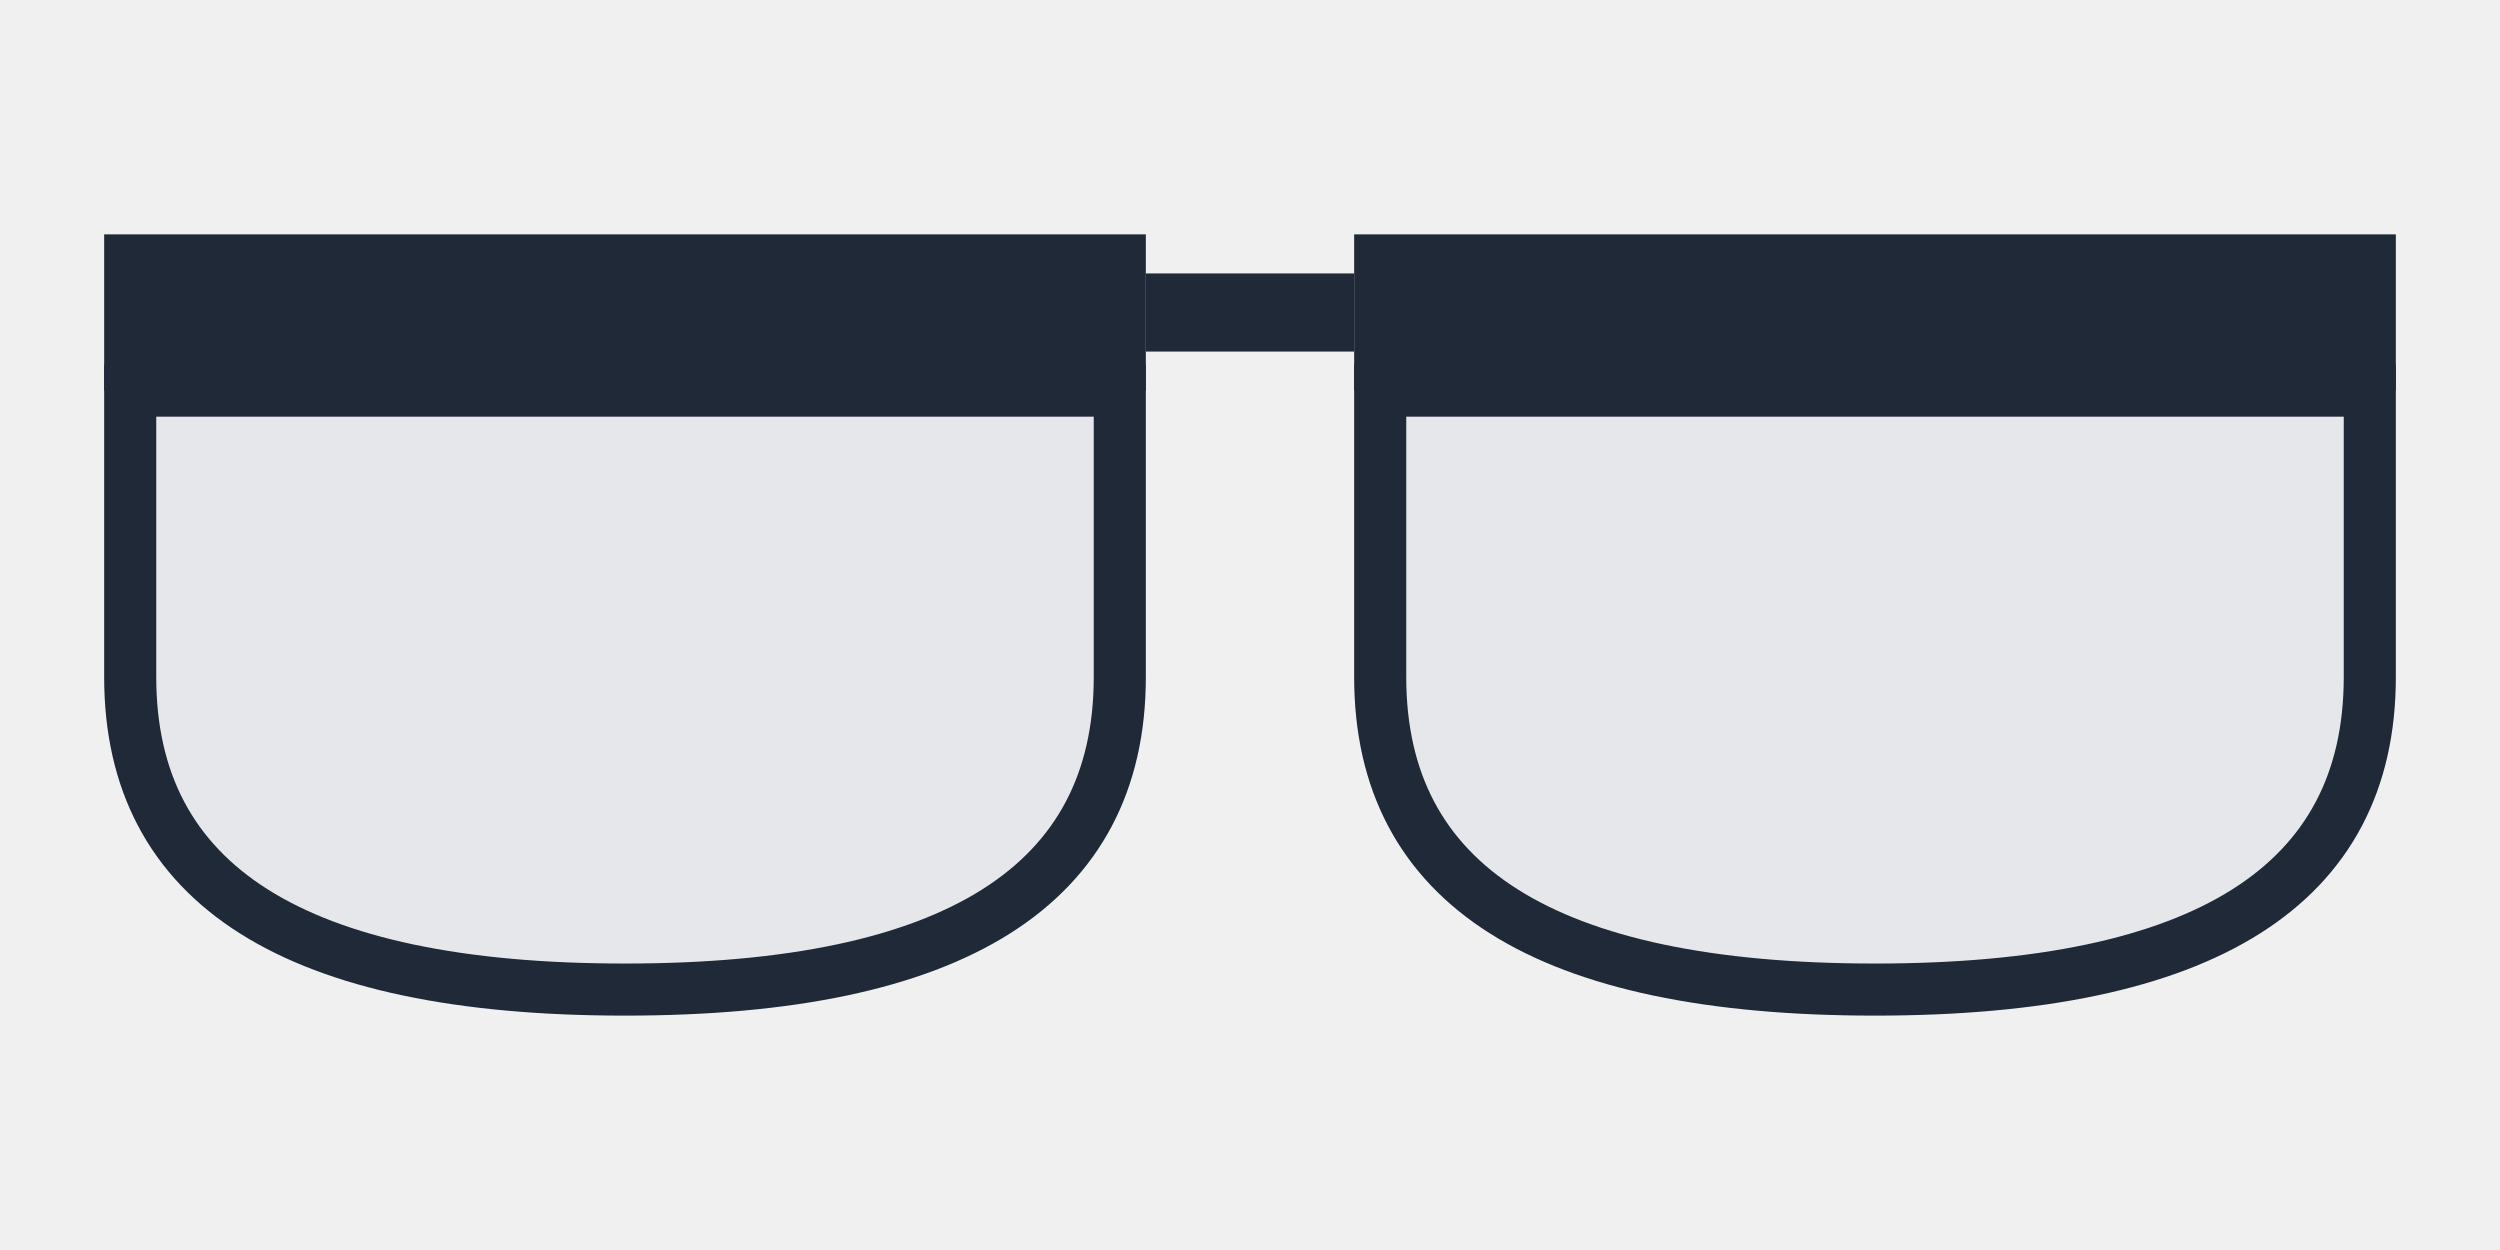
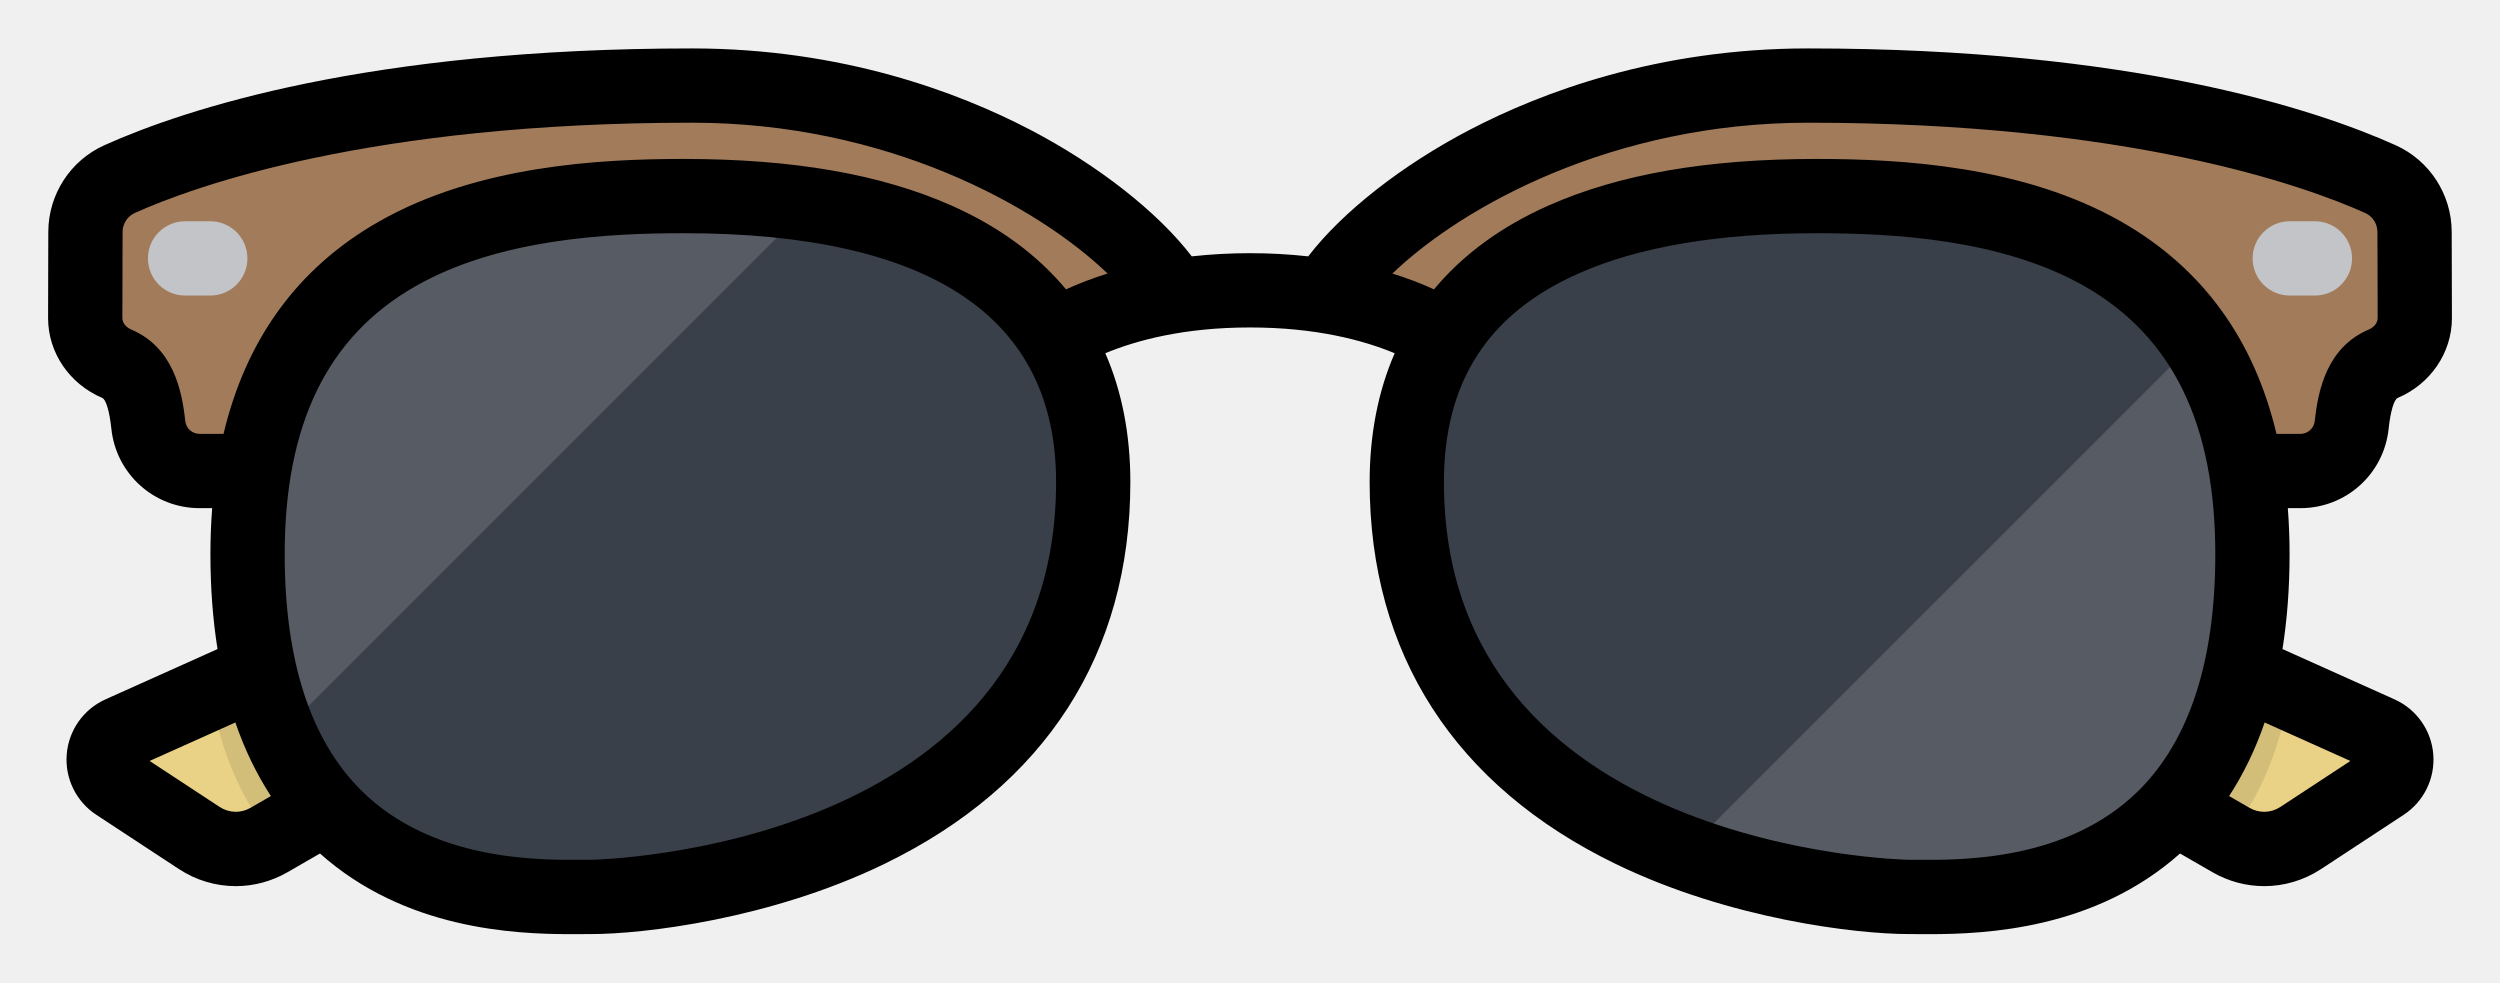
- <svg xmlns="http://www.w3.org/2000/svg" viewBox="0 0 96 48" width="96" height="48">
-   <path d="M5 15H43V26Q43 38 24 38Q5 38 5 26Z" fill="#e5e7eb" stroke="#1f2937" stroke-width="2" />
-   <rect x="4" y="9" width="40" height="6" fill="#1f2937" />
-   <path d="M53 15H91V26Q91 38 72 38Q53 38 53 26Z" fill="#e5e7eb" stroke="#1f2937" stroke-width="2" />
-   <rect x="52" y="9" width="40" height="6" fill="#1f2937" />
-   <path d="M44 12H52" stroke="#1f2937" stroke-width="3" fill="none" />
+ <svg xmlns="http://www.w3.org/2000/svg" version="1.1" id="Layer_1" viewBox="-10.24 151.36 532.48 209.28" xml:space="preserve">
+   <g>
+     <path style="fill:#A27B5A;" d="M206.437,229.594c5.424-6.067,16.773-12.548,33.456-15.182l0.028,0.185   c-9.292-16.114-47.968-45.013-102.761-45.013c-64.838,0-103.601,11.697-121.928,19.921c-4.417,1.982-7.251,6.367-7.271,11.208   c-0.024,5.76-0.058,12.602-0.049,18.416c0.007,4.324,2.754,8.02,6.734,9.711c3.931,1.671,5.917,5.511,6.7,13.002   c0.585,5.591,5.303,9.842,10.924,9.842h11.367L206.437,229.594z" />
+     <path style="fill:#A27B5A;" d="M305.565,229.594c-5.424-6.067-16.773-12.548-33.456-15.182l-0.028,0.185   c9.292-16.114,47.968-45.013,102.761-45.013c64.84,0,103.601,11.697,121.928,19.921c4.417,1.982,7.251,6.367,7.271,11.208   c0.024,5.76,0.058,12.602,0.048,18.416c-0.007,4.324-2.754,8.02-6.734,9.711c-3.931,1.671-5.917,5.511-6.701,13.002   c-0.585,5.591-5.302,9.842-10.924,9.842h-11.367L305.565,229.594z" />
+   </g>
+   <path style="fill:#E9D286;" d="M130.478,282.159l-83.419,48.117c-4.635,2.674-10.381,2.507-14.854-0.429l-17.591-11.552  c-4.064-2.668-3.577-8.773,0.858-10.764l104.885-47.077L130.478,282.159z" />
+   <path style="opacity:0.1;enable-background:new    ;" d="M120.358,260.454L34.547,298.97c2.424,13.48,7.207,23.48,13.242,30.885  l82.69-47.696L120.358,260.454z" />
+   <path style="fill:#E9D286;" d="M381.523,282.159l83.42,48.117c4.635,2.674,10.381,2.507,14.854-0.429l17.591-11.552  c4.064-2.668,3.577-8.773-0.858-10.764l-104.885-47.077L381.523,282.159z" />
+   <path style="opacity:0.1;enable-background:new    ;" d="M391.644,260.454l85.811,38.516c-2.424,13.48-7.207,23.48-13.242,30.885  l-82.69-47.696L391.644,260.454z" />
+   <path style="fill:#394049;" d="M135.344,193.123c-39.079,0-92.856,7.557-92.856,76.279c0,76.287,58.734,72.994,73.279,72.994  s106.841-8.233,106.841-88.357C222.607,197.513,162.74,193.123,135.344,193.123z" />
+   <path style="opacity:0.2;enable-background:new    ;" d="M135.344,193.123c-39.079,0-92.856,7.557-92.856,76.279  c0,1.152,0.015,2.283,0.041,3.398c1.665-65.73,54.358-73.049,92.815-73.049c26.896,0,85.085,4.237,87.198,57.883  c0.042-1.182,0.065-2.379,0.065-3.595C222.607,197.513,162.74,193.123,135.344,193.123z" />
+   <path style="fill:#394049;" d="M376.656,193.123c39.079,0,92.856,7.557,92.856,76.279c0,76.287-58.734,72.994-73.278,72.994  s-106.841-8.233-106.841-88.357C289.394,197.513,349.262,193.123,376.656,193.123z" />
+   <path style="opacity:0.2;enable-background:new    ;" d="M376.656,193.123c39.079,0,92.856,7.557,92.856,76.279  c0,1.152-0.015,2.283-0.041,3.398c-1.665-65.73-54.357-73.049-92.815-73.049c-26.896,0-85.085,4.237-87.197,57.883  c-0.042-1.182-0.065-2.379-0.065-3.595C289.394,197.513,349.262,193.123,376.656,193.123z" />
+   <g>
+     <path style="opacity:0.15;fill:#FFFFFF;enable-background:new    ;" d="M135.344,193.123c-39.079,0-92.856,7.557-92.856,76.279   c0,16.098,2.622,28.641,6.886,38.431L162.268,194.94C152.158,193.432,142.61,193.123,135.344,193.123z" />
+     <path style="opacity:0.15;fill:#FFFFFF;enable-background:new    ;" d="M457.67,223.837L348.503,333.003   c21.255,7.896,41.54,9.393,47.732,9.393c14.544,0,73.278,3.293,73.278-72.994C469.513,249.527,465.009,234.777,457.67,223.837z" />
+   </g>
+   <g>
+     <path style="fill:#C3C4C7;" d="M34.546,214.308h-5.366c-4.368,0-7.91-3.542-7.91-7.91s3.541-7.91,7.91-7.91h5.366   c4.368,0,7.91,3.541,7.91,7.91S38.915,214.308,34.546,214.308z" />
+     <path style="fill:#C3C4C7;" d="M482.821,214.308h-5.365c-4.368,0-7.91-3.542-7.91-7.91s3.541-7.91,7.91-7.91h5.365   c4.368,0,7.91,3.541,7.91,7.91S487.189,214.308,482.821,214.308z" />
+   </g>
+   <path d="M498.522,242.666c0.381-3.641,1.138-6.211,1.927-6.546c7.004-2.976,11.538-9.641,11.55-16.979  c0.008-5.15-0.018-11.105-0.04-16.407l-0.008-2.054c-0.033-7.931-4.721-15.151-11.943-18.392  c-17.157-7.699-56.231-20.614-125.167-20.614c-32.033,0-56.785,9.386-71.909,17.261c-14.622,7.613-27.319,17.625-34.528,27.026  c-4.025-0.443-8.17-0.675-12.404-0.675c-4.232,0-8.379,0.232-12.404,0.675c-7.208-9.401-19.906-19.413-34.528-27.026  c-15.124-7.874-39.876-17.261-71.909-17.261c-68.935,0-108.01,12.916-125.167,20.614c-7.221,3.241-11.908,10.459-11.943,18.392  l-0.009,2.26c-0.022,5.249-0.047,11.118-0.039,16.201c0.013,7.337,4.547,14.001,11.549,16.978c0.79,0.335,1.546,2.906,1.928,6.546  c1.01,9.65,9.088,16.928,18.791,16.928h2.682c-0.245,3.173-0.373,6.44-0.373,9.809c0,7.191,0.516,13.919,1.512,20.205  l-23.856,10.708c-4.688,2.104-7.854,6.593-8.263,11.714c-0.409,5.122,2.006,10.057,6.301,12.877l17.591,11.552  c3.691,2.424,7.895,3.643,12.11,3.643c3.792,0,7.596-0.987,11.036-2.973l6.901-3.98c18.089,16.134,41.277,17.181,53.457,17.181  c0.977,0,1.885-0.006,2.711-0.013c0.615-0.004,1.179-0.008,1.686-0.008c10.915,0,37.987-3.119,62.326-14.924  c34.297-16.635,52.425-44.762,52.425-81.343c0-10.159-1.804-19.342-5.332-27.446c6.65-2.76,16.763-5.488,30.816-5.488  c14.051,0,24.163,2.727,30.816,5.488c-3.528,8.103-5.332,17.287-5.332,27.446c0,36.58,18.128,64.708,52.424,81.343  c24.339,11.806,51.411,14.924,62.326,14.924c0.507,0,1.072,0.004,1.686,0.008c0.828,0.006,1.735,0.013,2.712,0.013  c12.18,0,35.369-1.048,53.457-17.181l6.901,3.98c3.442,1.985,7.243,2.973,11.037,2.973c4.215,0,8.419-1.219,12.11-3.643  l17.591-11.552c4.296-2.82,6.71-7.755,6.302-12.877c-0.409-5.122-3.575-9.611-8.262-11.714l-23.857-10.709  c0.997-6.286,1.512-13.014,1.512-20.205c0-3.37-0.129-6.636-0.373-9.809h2.682C489.433,259.593,497.512,252.316,498.522,242.666z   M43.106,323.424c-2.059,1.189-4.572,1.115-6.559-0.19l-14.919-9.797l18.263-8.198c1.971,5.752,4.506,10.969,7.565,15.674  L43.106,323.424z M115.767,334.486c-0.543,0-1.145,0.004-1.803,0.009c-9.615,0.074-32.135,0.237-47.255-14.771  c-10.823-10.743-16.31-27.674-16.31-50.321c0-27.693,9.09-46.353,27.79-57.044c17.755-10.151,41.124-11.326,57.156-11.326  c52.655,0,79.354,17.834,79.354,53.006C214.698,332.298,116.756,334.486,115.767,334.486z M216.814,212.99  c-6.136-7.371-14.285-13.366-24.356-17.836c-15.071-6.689-33.753-9.941-57.114-9.941c-17.837,0-43.982,1.39-65.008,13.412  c-17.127,9.792-28.157,24.926-32.969,45.148H32.27c-1.579,0-2.892-1.184-3.056-2.755c-0.686-6.551-2.622-15.696-11.475-19.459  c-0.925-0.392-1.915-1.241-1.917-2.444c-0.008-5.055,0.017-10.89,0.039-16.11l0.009-2.26c0.007-1.739,1.028-3.32,2.6-4.025  c12.884-5.782,50.239-19.228,118.69-19.228c41.515,0,73.611,17.825,88.51,32.129C222.56,210.59,219.602,211.717,216.814,212.99z   M445.293,319.724c-15.12,15.009-37.643,14.84-47.255,14.771c-0.658-0.005-1.26-0.009-1.803-0.009  c-0.989,0-98.931-2.188-98.931-80.447c0-21.334,9.374-35.866,28.657-44.426c12.828-5.694,29.884-8.581,50.696-8.581  c16.033,0,39.401,1.174,57.156,11.326c18.7,10.692,27.79,29.351,27.79,57.044C461.603,292.05,456.116,308.981,445.293,319.724z   M490.372,313.439l-14.917,9.796c-1.989,1.306-4.502,1.377-6.56,0.19l-4.35-2.509c3.058-4.705,5.594-9.921,7.565-15.674  L490.372,313.439z M474.635,243.773c-4.812-20.223-15.842-35.357-32.969-45.148c-21.026-12.021-47.172-13.412-65.009-13.412  c-23.361,0-42.043,3.251-57.113,9.941c-10.071,4.471-18.22,10.465-24.356,17.836c-2.788-1.273-5.747-2.399-8.857-3.367  c14.899-14.303,46.995-32.129,88.51-32.129c68.451,0,105.807,13.447,118.69,19.228c1.572,0.704,2.592,2.285,2.6,4.025l0.008,2.055  c0.022,5.271,0.049,11.193,0.04,16.313c-0.002,1.203-0.991,2.051-1.917,2.445c-8.853,3.762-10.788,12.907-11.473,19.458  c-0.165,1.57-1.478,2.755-3.056,2.755H474.635z" />
</svg>
